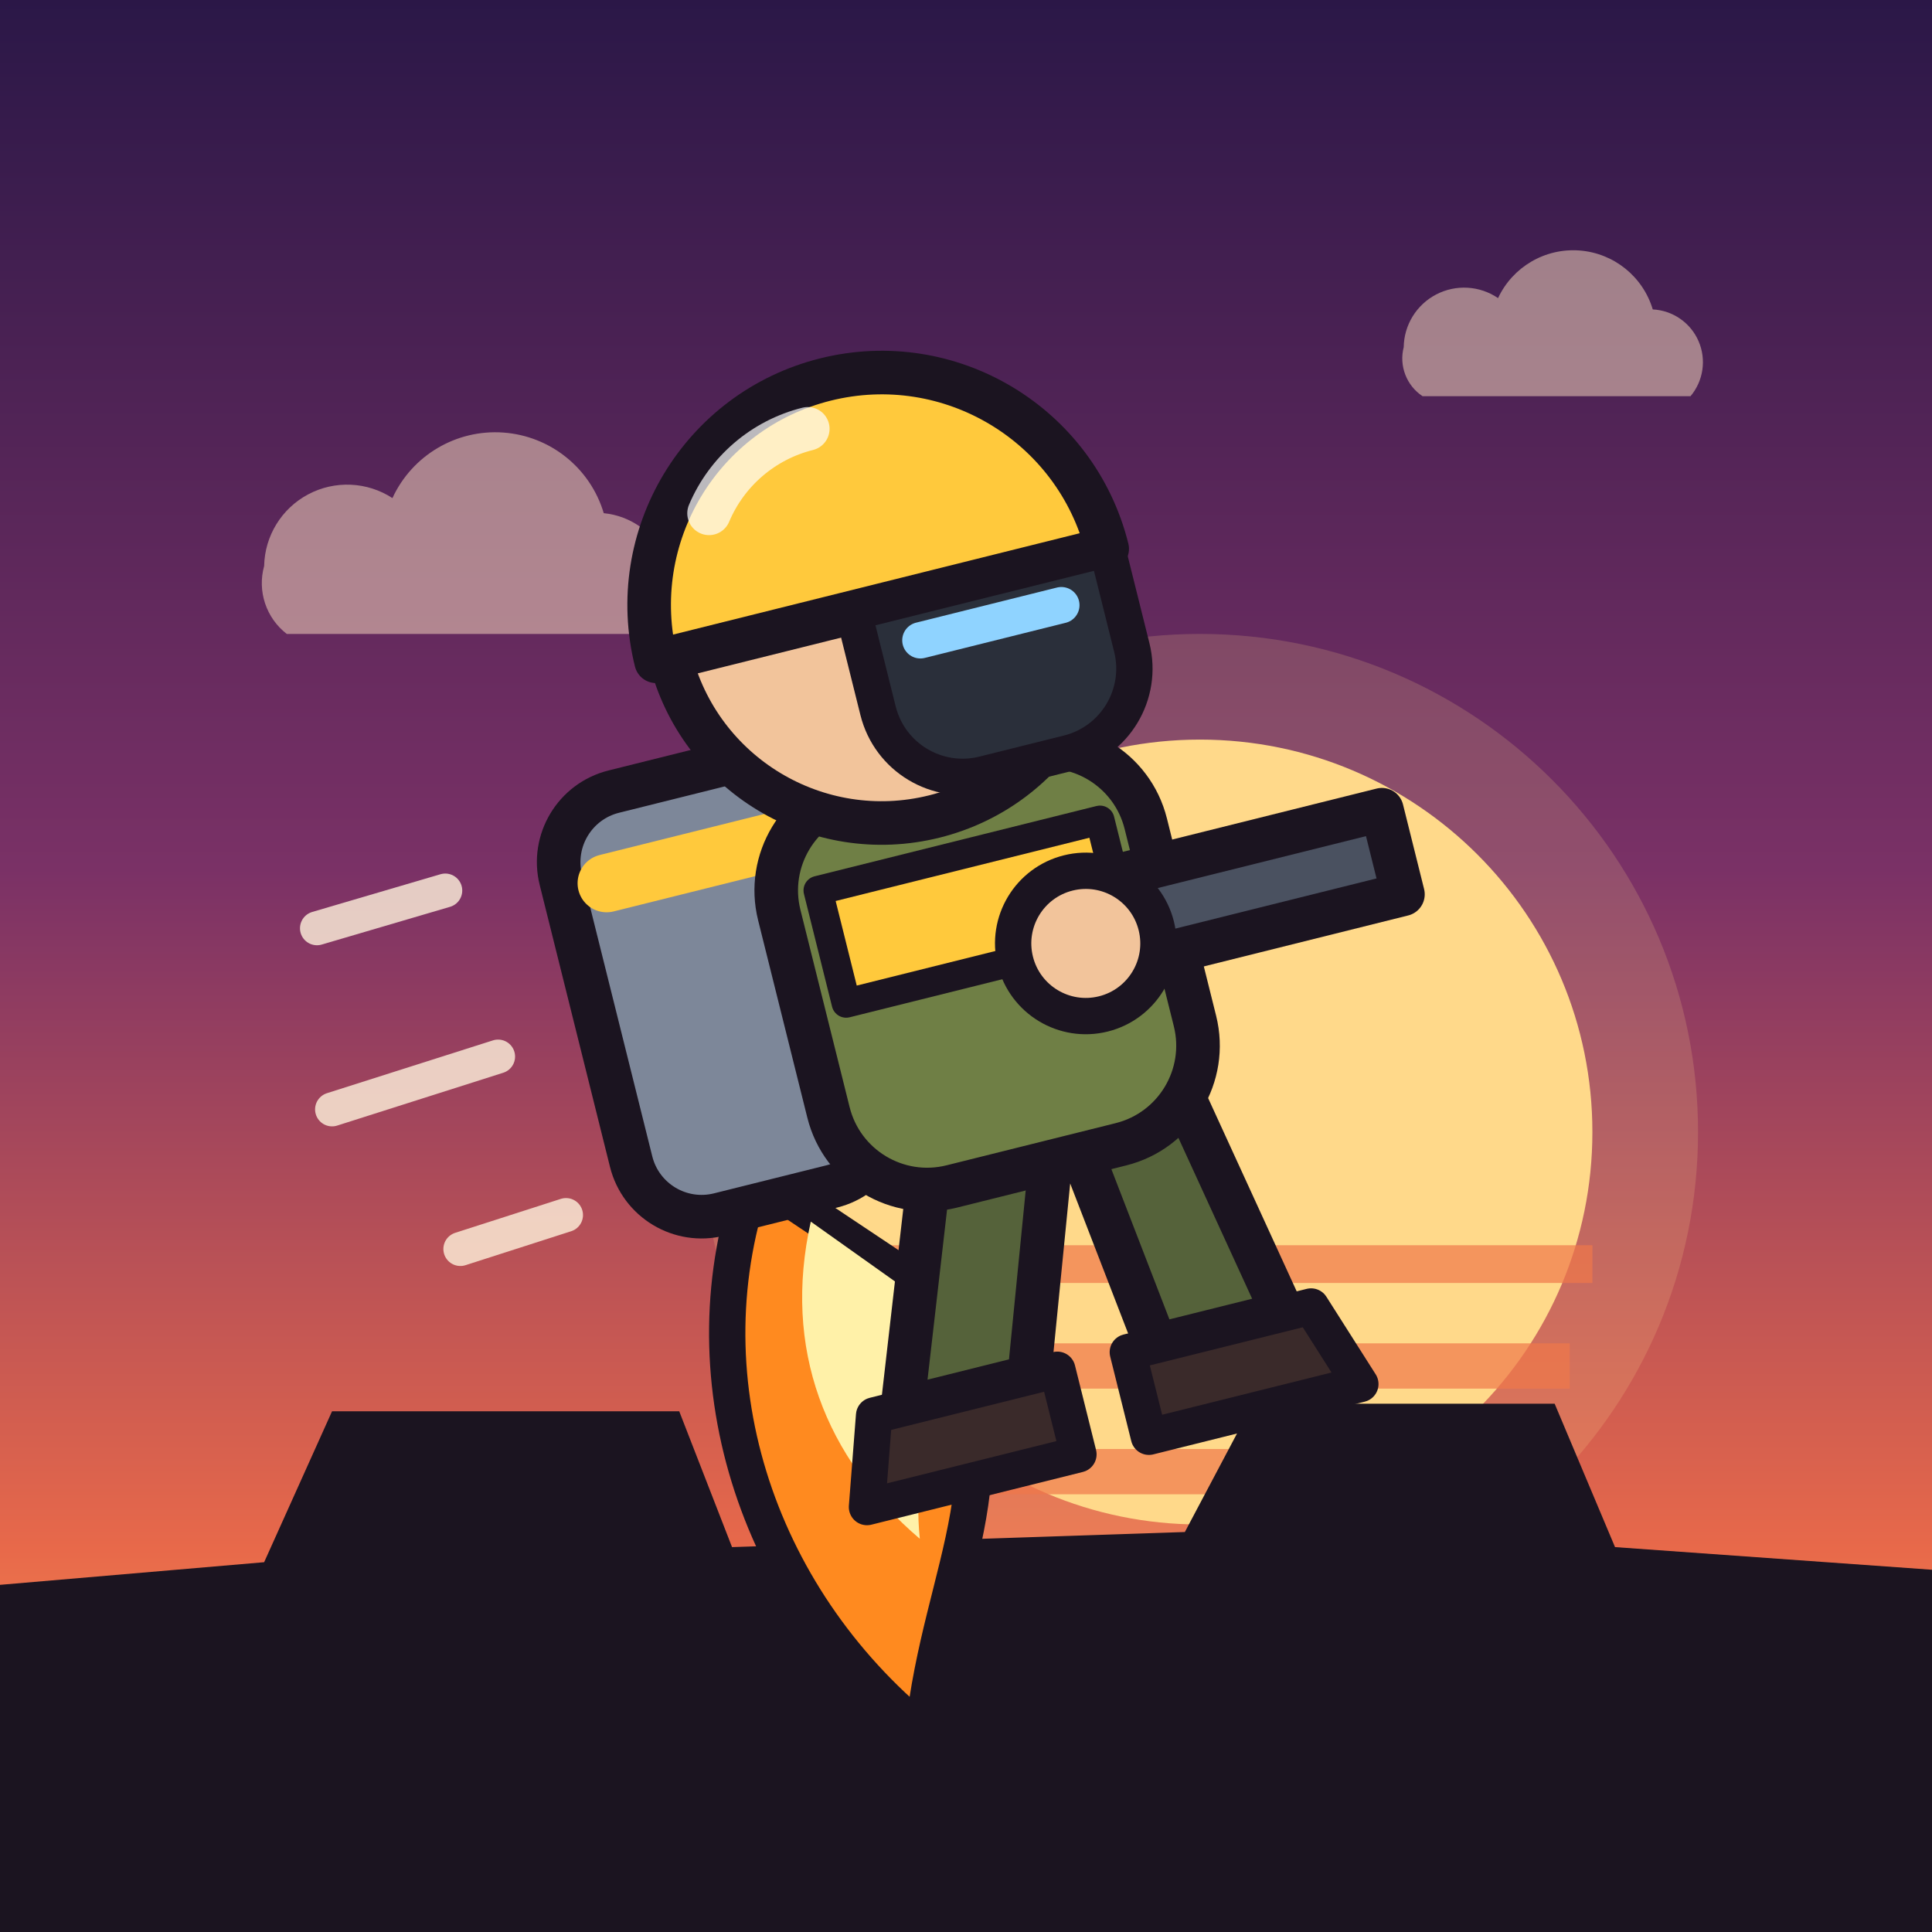
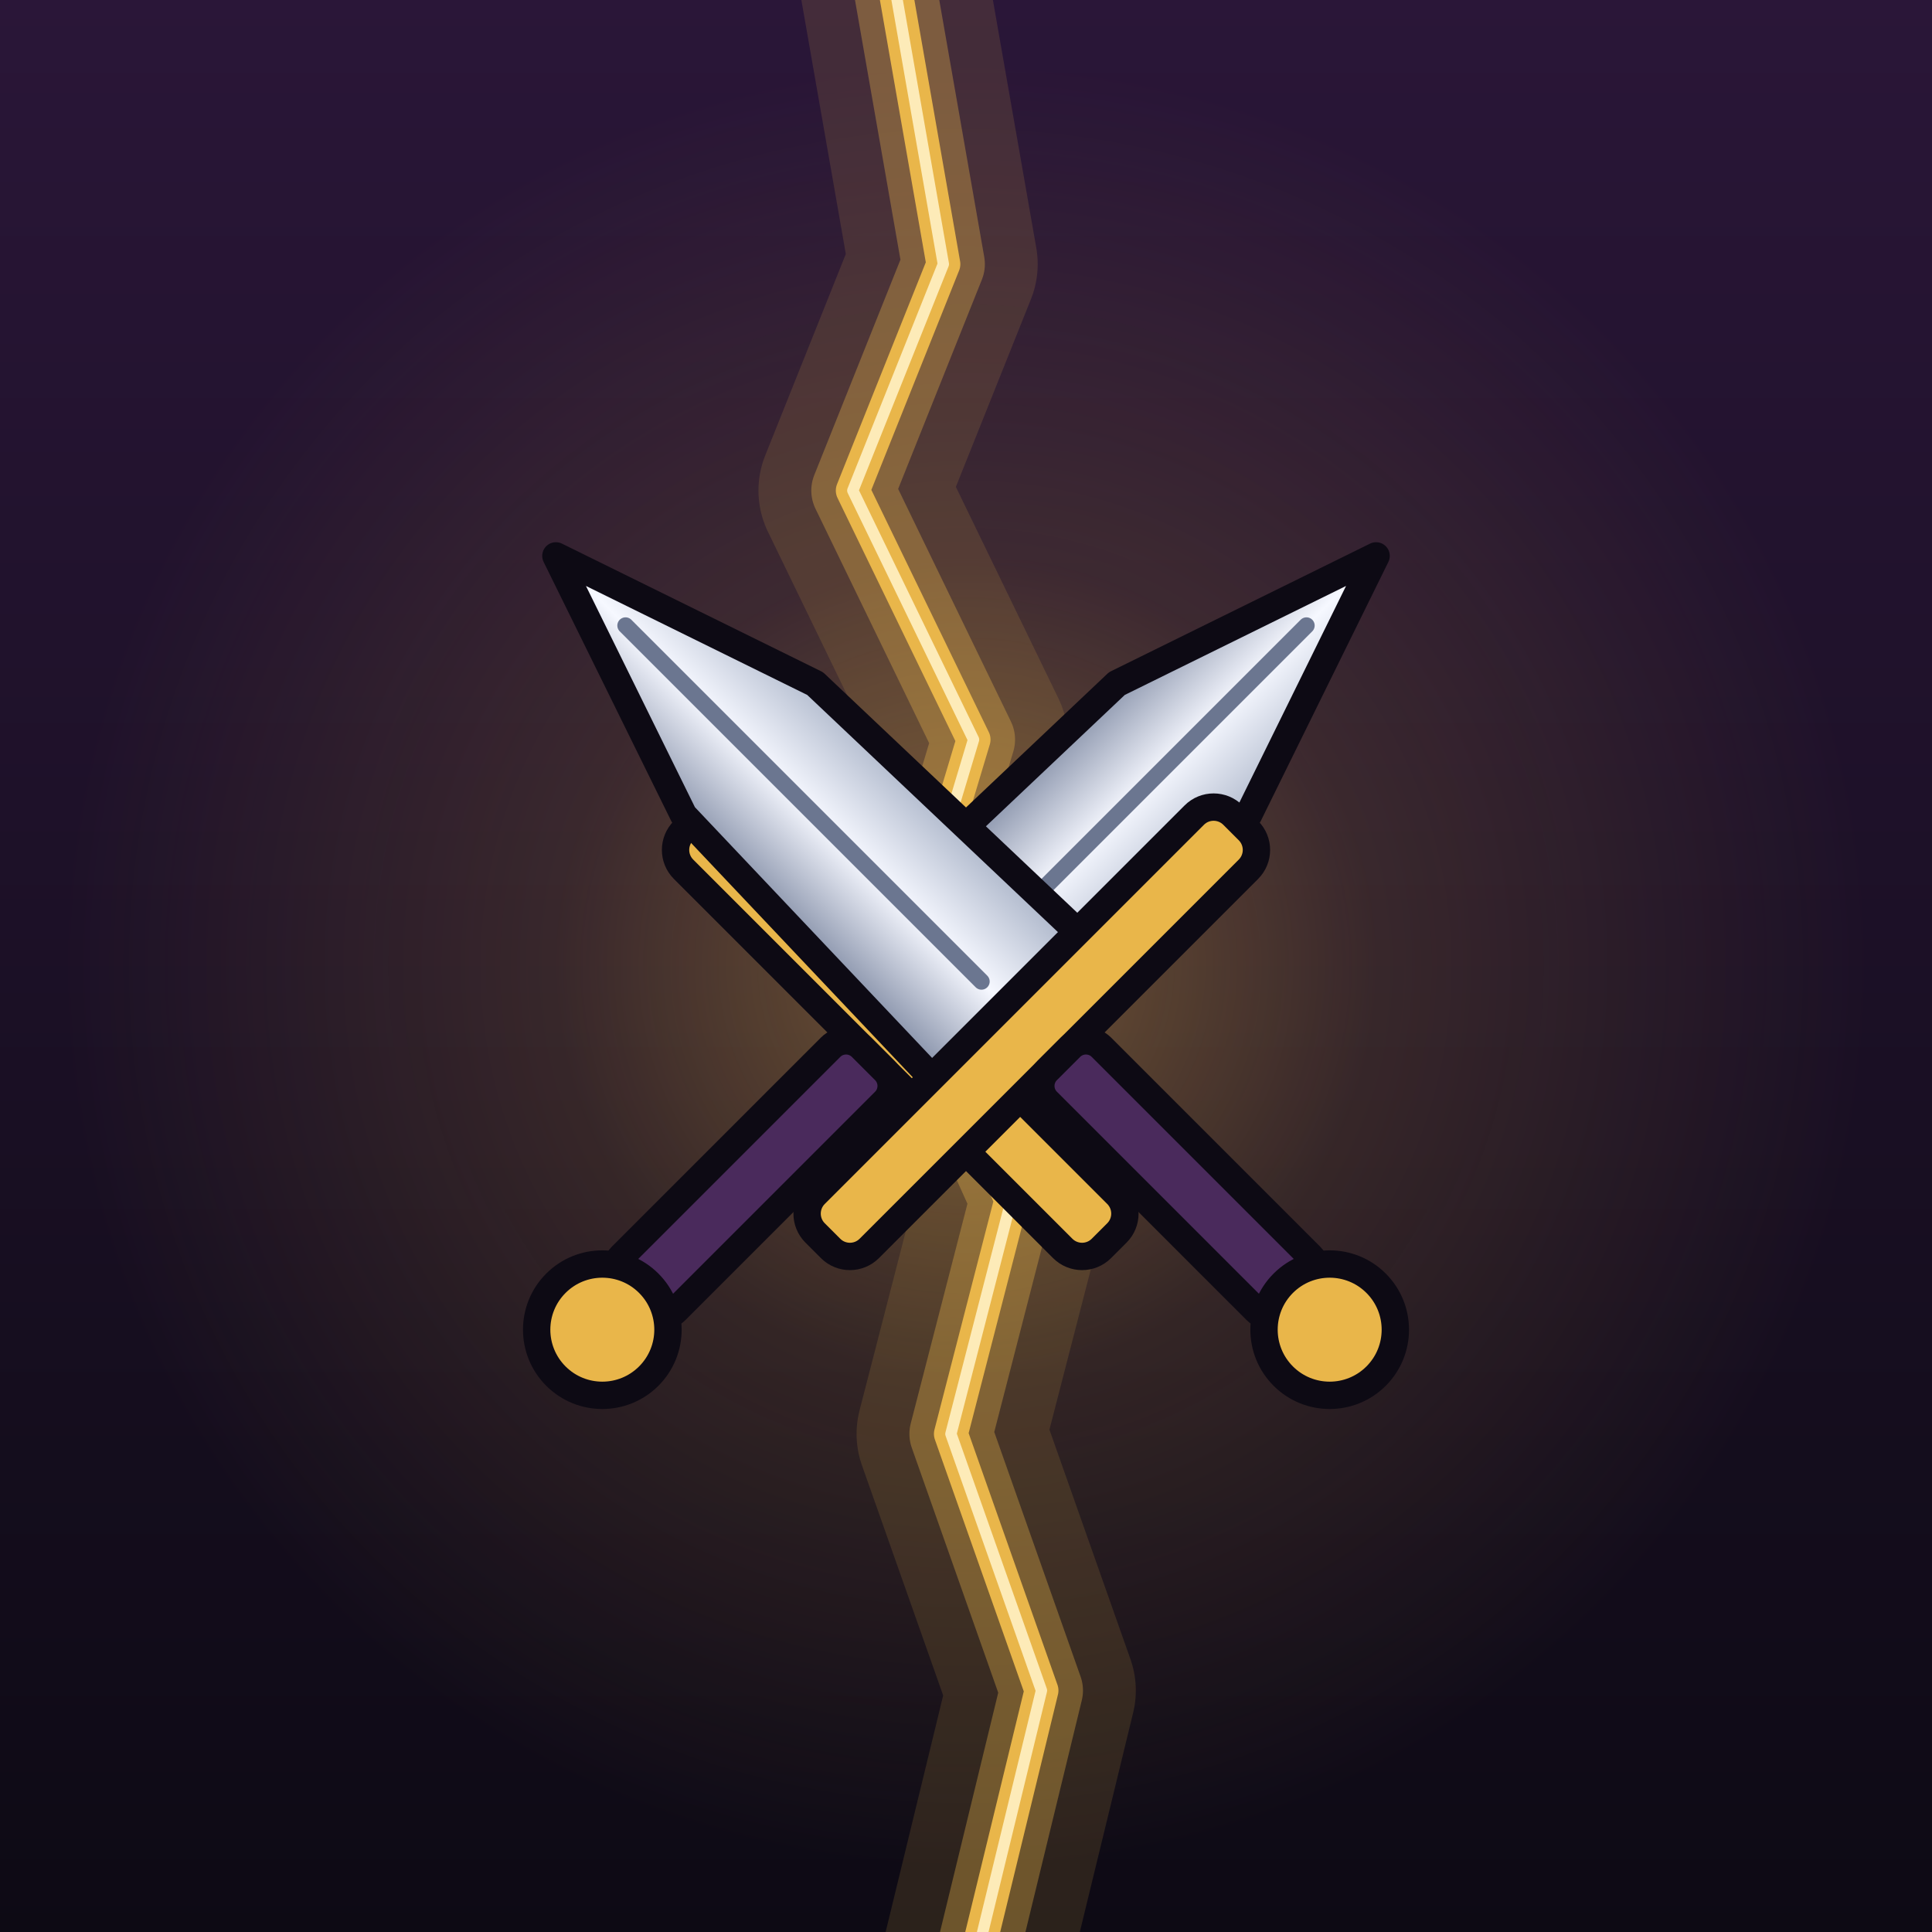
<svg xmlns="http://www.w3.org/2000/svg" viewBox="0 0 512 512" width="512" height="512">
  <defs>
-     <linearGradient id="sky" x1="0" y1="0" x2="0" y2="1">
-       <stop offset="0" stop-color="#2a1747" />
-       <stop offset="0.45" stop-color="#7a3166" />
-       <stop offset="0.8" stop-color="#e8694a" />
-       <stop offset="1" stop-color="#ffb35e" />
+     <linearGradient id="dusk" x1="0" y1="0" x2="0" y2="1">
+       <stop offset="0" stop-color="#2a1638" />
+       <stop offset="1" stop-color="#0d0a14" />
+     </linearGradient>
+     <radialGradient id="glow" cx="256" cy="256" r="240" gradientUnits="userSpaceOnUse">
+       <stop offset="0" stop-color="#e9b64a" stop-opacity="0.42" />
+       <stop offset="0.45" stop-color="#e9b64a" stop-opacity="0.14" />
+       <stop offset="1" stop-color="#e9b64a" stop-opacity="0" />
+     </radialGradient>
+     <linearGradient id="steel" x1="0" y1="0" x2="1" y2="0">
+       <stop offset="0" stop-color="#7f8aa3" />
+       <stop offset="0.5" stop-color="#f6f8ff" />
+       <stop offset="1" stop-color="#a9b3c7" />
    </linearGradient>
  </defs>
  <g id="art">
-     <rect width="512" height="512" fill="url(#sky)" />
-     <circle cx="318" cy="300" r="132" fill="#ffd98a" opacity="0.18" />
-     <circle cx="318" cy="300" r="104" fill="#ffd98a" />
-     <path d="M214 330h208v10H214zM220 356h196v12H220zM236 384h164v12H236z" fill="#f0784a" opacity="0.7" />
-     <path d="M0 512V420l70-6 18-40h92l14 36 120-4 18-34h80l16 38 84 6v96z" fill="#1b1420" />
-     <g fill="#ffe2c4" opacity="0.5">
-       <path d="M70 150a22 22 0 0 1 34-18 30 30 0 0 1 56 4 20 20 0 0 1 14 32H76a17 17 0 0 1-6-18z" />
-       <path d="M372 92a16 16 0 0 1 25-13 22 22 0 0 1 41 3 14 14 0 0 1 10 23h-71a12 12 0 0 1-5-13z" />
+     <rect width="512" height="512" fill="url(#dusk)" />
+     <rect width="512" height="512" fill="url(#glow)" />
+     <g fill="none" stroke-linejoin="round" stroke-linecap="round">
+       <path d="M236 -10 L250 70 L226 130 L258 196 L240 256 L268 318 L252 380 L276 448 L258 522" stroke="#e9b64a" stroke-width="50" stroke-opacity="0.14" />
+       <path d="M236 -10 L250 70 L226 130 L258 196 L240 256 L268 318 L252 380 L276 448 L258 522" stroke="#e9b64a" stroke-width="22" stroke-opacity="0.35" />
+       <path d="M236 -10 L250 70 L226 130 L258 196 L240 256 L268 318 L252 380 L276 448 L258 522" stroke="#e9b64a" stroke-width="9" />
+       <path d="M236 -10 L250 70 L226 130 L258 196 L240 256 L268 318 L252 380 L276 448 L258 522" stroke="#fff1c4" stroke-width="3" stroke-opacity="0.9" />
    </g>
-     <g transform="translate(256 250) rotate(-14) scale(3.85) translate(-40 -46)" stroke-linejoin="round" stroke-linecap="round">
-       <path d="M22 58c-8 12-7 28 2 40 4-11 11-16 8-29z" fill="#ff8a1f" stroke="#1b1420" stroke-width="2.5" />
-       <path d="M25 62c-4 8-3 16 2 23 1-7 5-9 4-16z" fill="#fff1a8" />
-       <rect x="14" y="30" width="18" height="30" rx="5" fill="#7d8799" stroke="#1b1420" stroke-width="3" />
-       <path d="M17 36h12" stroke="#ffc93c" stroke-width="4" />
-       <path d="M34 60l-6 16h9l5-14zM44 60l2 16h9l-3-16z" fill="#55623a" stroke="#1b1420" stroke-width="3" />
-       <path d="M26 76h13v6H24zM44 76h13l2 6H44z" fill="#3a2a2a" stroke="#1b1420" stroke-width="2.5" />
-       <rect x="28" y="34" width="26" height="28" rx="7" fill="#6f7f45" stroke="#1b1420" stroke-width="3" />
-       <path d="M31 40h20v8H31z" fill="#ffc93c" stroke="#1b1420" stroke-width="2" />
-       <path d="M46 44h24v6H46z" fill="#4a5160" stroke="#1b1420" stroke-width="3" />
-       <circle cx="48" cy="48" r="5" fill="#f2c49b" stroke="#1b1420" stroke-width="2.5" />
-       <circle cx="40" cy="22" r="15" fill="#f2c49b" stroke="#1b1420" stroke-width="3" />
-       <path d="M24 22a16 16 0 0 1 32 0z" fill="#ffc93c" stroke="#1b1420" stroke-width="3" />
-       <path d="M38 22h18v7a6 6 0 0 1-6 6h-6a6 6 0 0 1-6-6z" fill="#2a2f3a" stroke="#1b1420" stroke-width="2.5" />
-       <path d="M42 25h10" stroke="#8fd3ff" stroke-width="2.5" />
-       <path d="M30 13a10 10 0 0 1 8-4" stroke="#ffffff" stroke-opacity=".7" stroke-width="3" fill="none" />
+     <g transform="translate(256 256) rotate(45) scale(1.45) translate(0 34)" stroke="#0d0a14" stroke-width="5" stroke-linejoin="round" stroke-linecap="round">
+       <path d="M0 -140 L17 -90 L19 -18 L-19 -18 L-17 -90 Z" fill="url(#steel)" />
+       <path d="M0 -122 V-30" stroke="#6b7690" stroke-width="3" fill="none" />
+       <rect x="-54" y="-24" width="108" height="14" rx="5" fill="#e9b64a" />
+       <rect x="-7" y="-10" width="14" height="62" rx="4" fill="#4a2a5c" />
+       <circle cx="0" cy="60" r="12" fill="#e9b64a" />
    </g>
-     <g stroke="#fff3dc" stroke-width="9" stroke-linecap="round" opacity="0.8">
-       <path d="M118 236l-34 10M132 280l-44 14M150 322l-28 9" />
+     <g transform="translate(256 256) rotate(-45) scale(1.45) translate(0 34)" stroke="#0d0a14" stroke-width="5" stroke-linejoin="round" stroke-linecap="round">
+       <path d="M0 -140 L17 -90 L19 -18 L-19 -18 L-17 -90 Z" fill="url(#steel)" />
+       <path d="M0 -122 V-30" stroke="#6b7690" stroke-width="3" fill="none" />
+       <rect x="-54" y="-24" width="108" height="14" rx="5" fill="#e9b64a" />
+       <rect x="-7" y="-10" width="14" height="62" rx="4" fill="#4a2a5c" />
+       <circle cx="0" cy="60" r="12" fill="#e9b64a" />
    </g>
  </g>
</svg>
